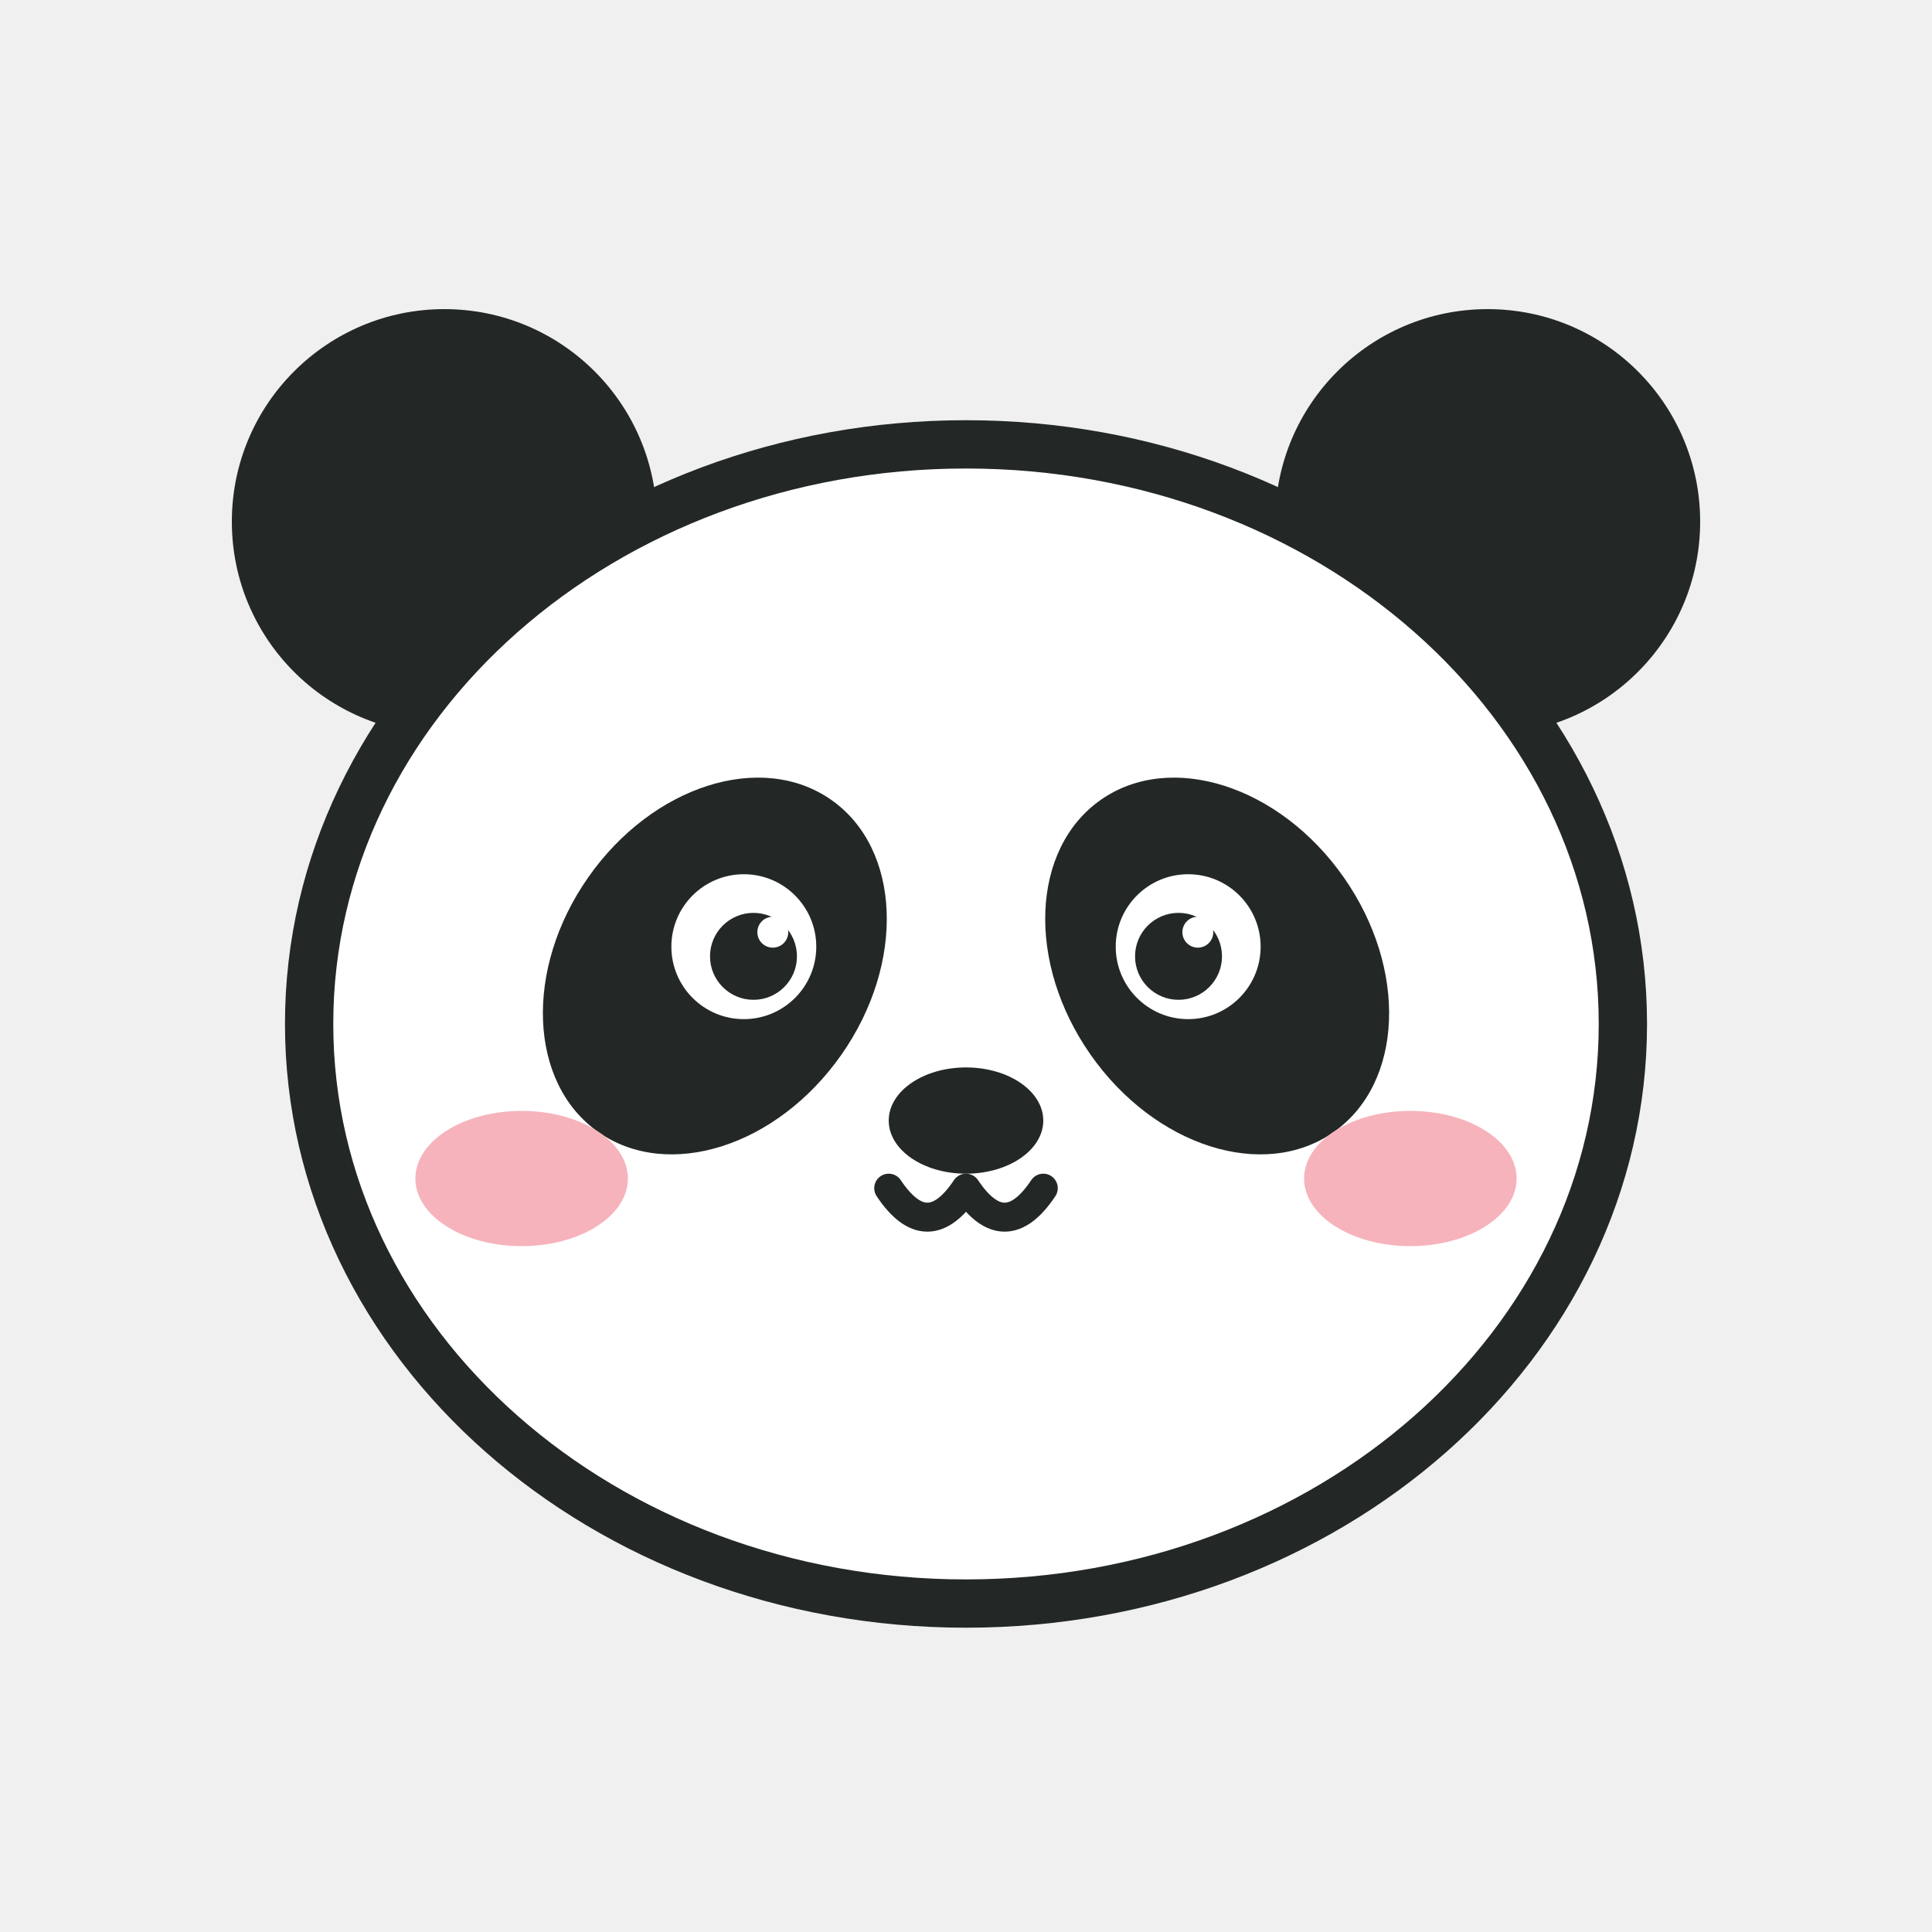
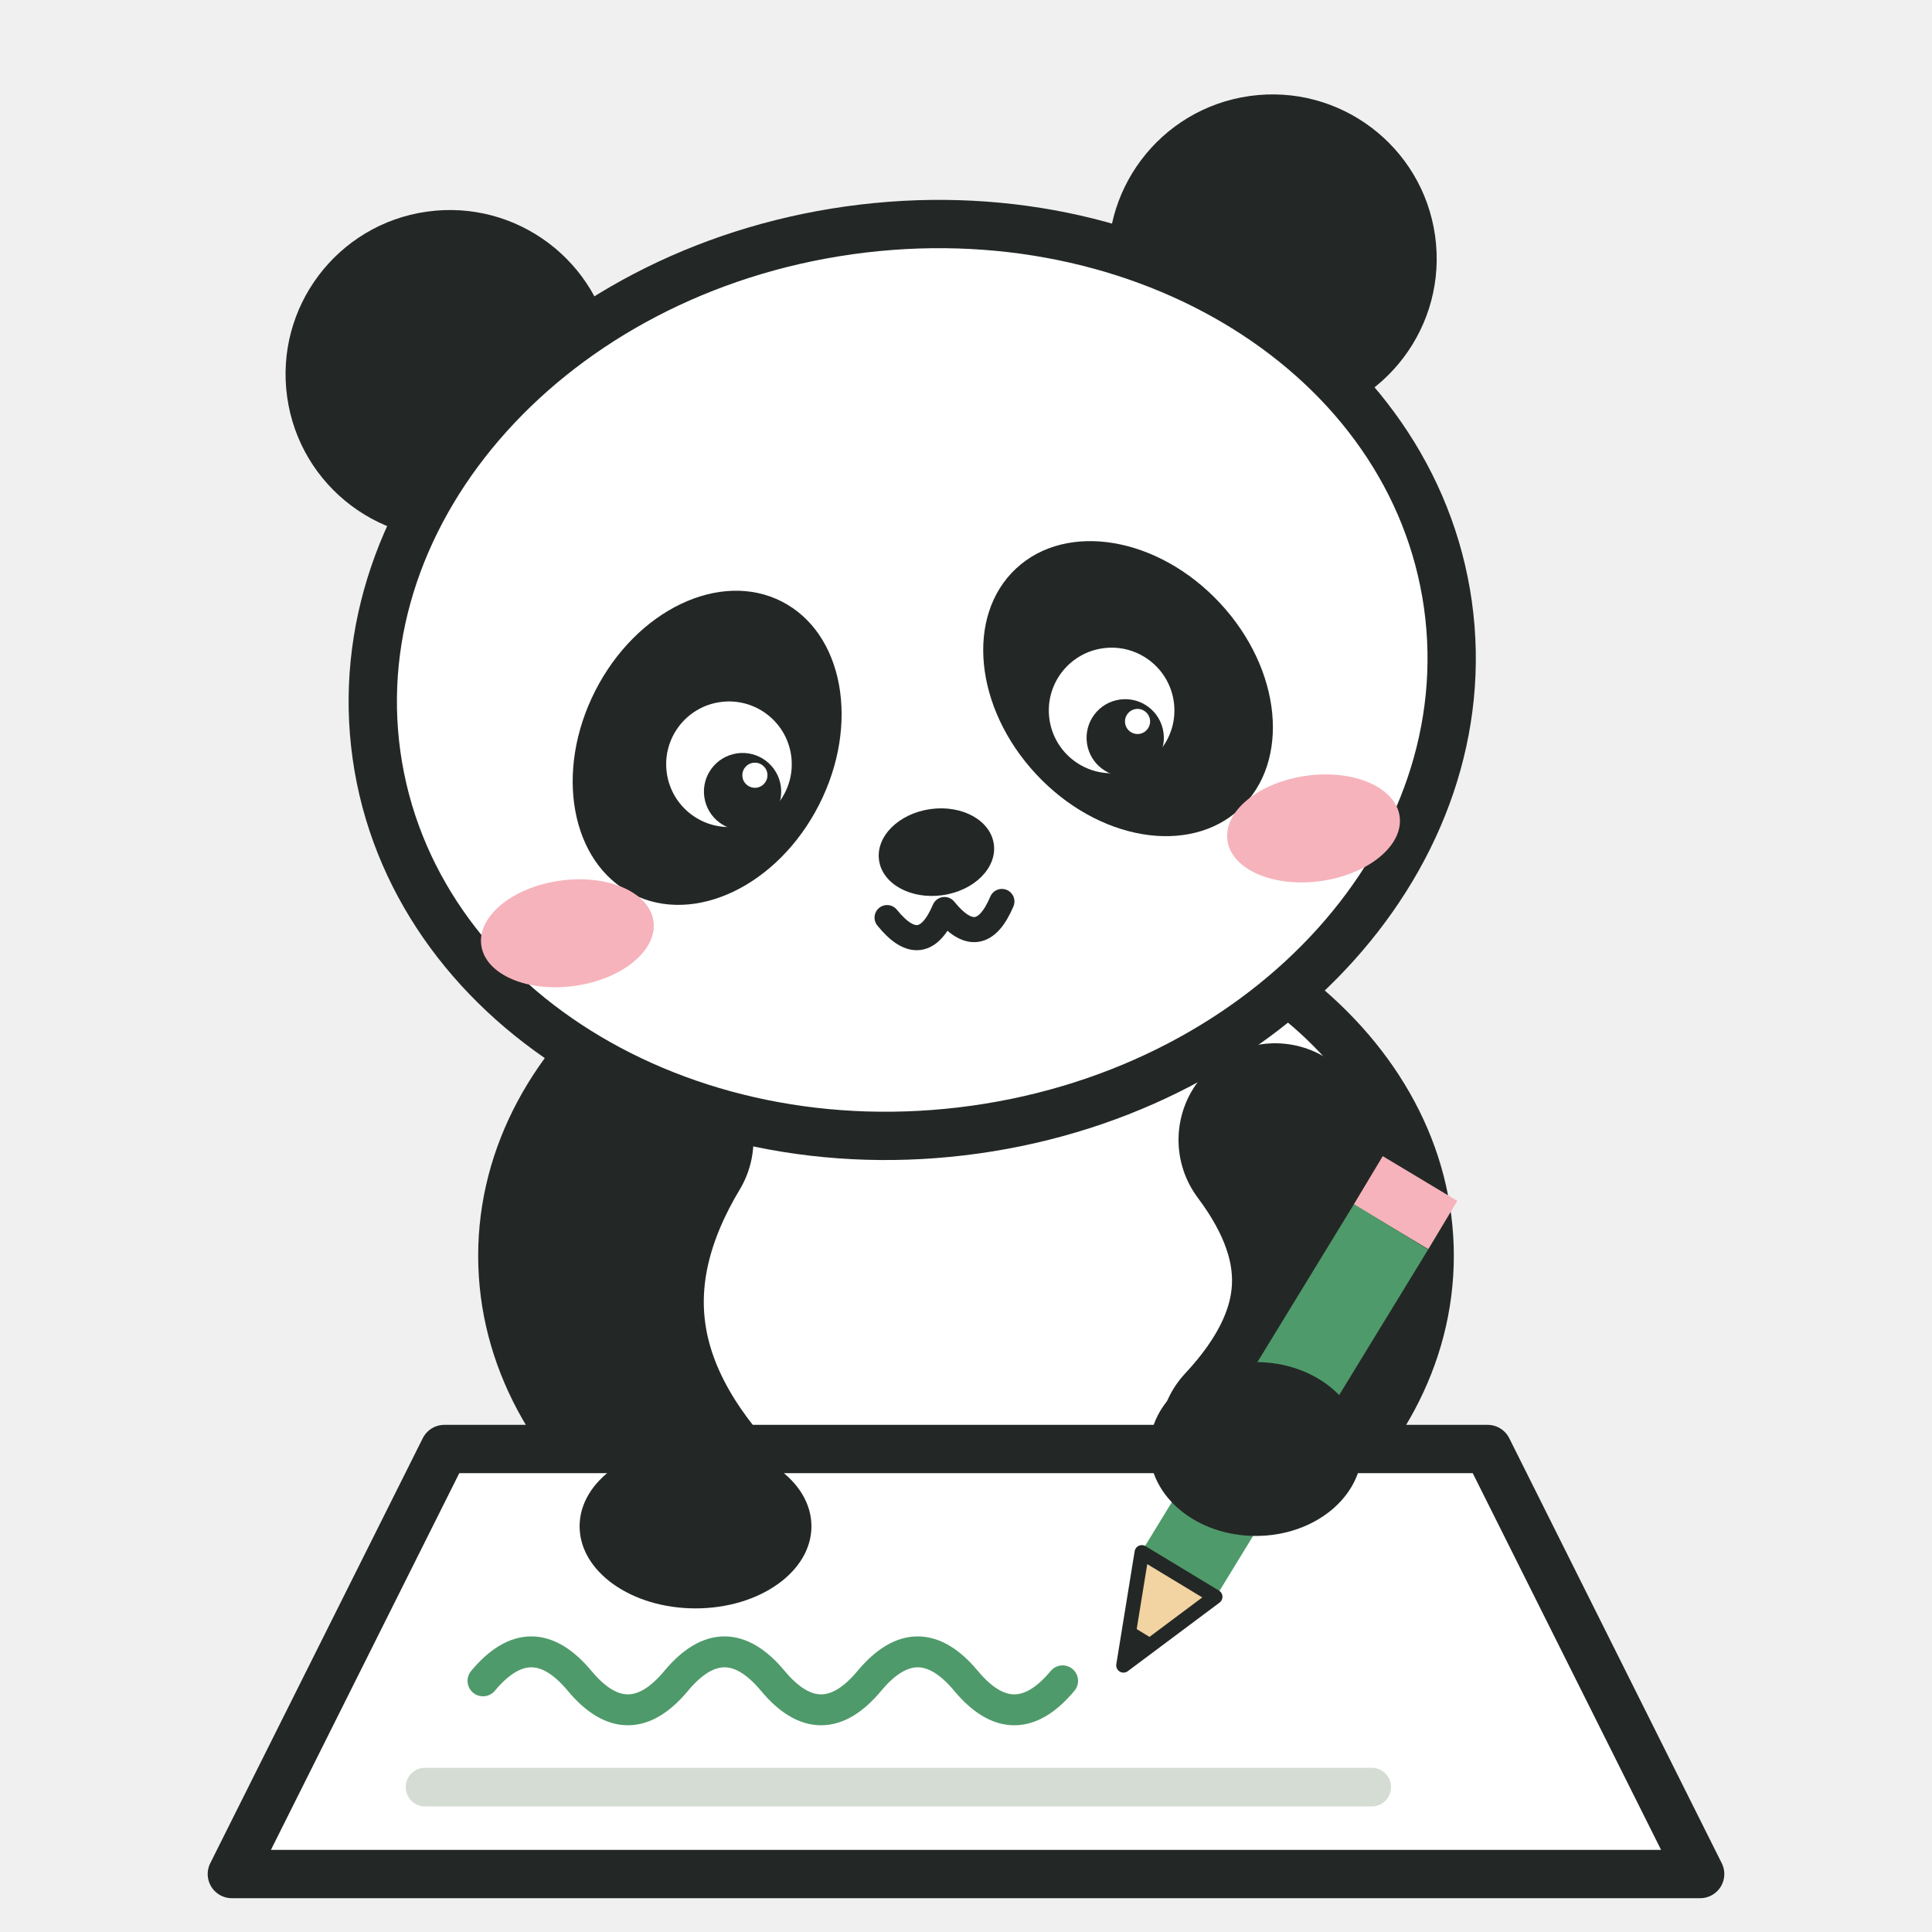
- <svg xmlns="http://www.w3.org/2000/svg" viewBox="0 -2 200 200" width="512" height="512">
-   <circle cx="46" cy="52" r="22" fill="#232826" />
-   <circle cx="154" cy="52" r="22" fill="#232826" />
-   <ellipse cx="100" cy="104" rx="68" ry="60" fill="#FFFFFF" stroke="#232826" stroke-width="5" />
-   <ellipse cx="74" cy="98" rx="16" ry="21" transform="rotate(35 74 98)" fill="#232826" />
-   <ellipse cx="126" cy="98" rx="16" ry="21" transform="rotate(-35 126 98)" fill="#232826" />
-   <circle cx="77" cy="96" r="7.5" fill="#FFFFFF" />
-   <circle cx="123" cy="96" r="7.5" fill="#FFFFFF" />
-   <circle cx="78" cy="97" r="4.5" fill="#232826" />
-   <circle cx="122" cy="97" r="4.5" fill="#232826" />
-   <ellipse cx="54" cy="120" rx="11" ry="7" fill="#F6B3BC" />
-   <ellipse cx="146" cy="120" rx="11" ry="7" fill="#F6B3BC" />
-   <ellipse cx="100" cy="114" rx="8" ry="5.5" fill="#232826" />
-   <circle cx="80" cy="94.5" r="1.6" fill="#FFFFFF" />
-   <circle cx="124" cy="94.5" r="1.6" fill="#FFFFFF" />
-   <path d="M92,121 Q96,127 100,121 Q104,127 108,121" fill="none" stroke="#232826" stroke-width="3" stroke-linecap="round" stroke-linejoin="round" />
+ <svg xmlns="http://www.w3.org/2000/svg" viewBox="0 0 200 200" width="512" height="512">
+   <ellipse cx="100" cy="130" rx="48" ry="38" fill="#FFFFFF" stroke="#232826" stroke-width="5" />
+   <path d="M68,118 Q56,138 72,156" fill="none" stroke="#232826" stroke-width="20" stroke-linecap="round" />
+   <path d="M132,118 Q144,134 130,149" fill="none" stroke="#232826" stroke-width="20" stroke-linecap="round" />
+   <g transform="rotate(-8 100 110)">
+     <circle cx="57" cy="32" r="17" fill="#232826" />
+     <circle cx="143" cy="32" r="17" fill="#232826" />
+     <ellipse cx="100" cy="70" rx="56" ry="47" fill="#FFFFFF" stroke="#232826" stroke-width="5" />
+     <ellipse cx="78" cy="74" rx="13" ry="17" transform="rotate(35 78 74)" fill="#232826" />
+     <ellipse cx="122" cy="74" rx="13" ry="17" transform="rotate(-35 122 74)" fill="#232826" />
+     <circle cx="80" cy="76" r="6.5" fill="#FFFFFF" />
+     <circle cx="120" cy="76" r="6.5" fill="#FFFFFF" />
+     <circle cx="81" cy="79" r="4" fill="#232826" />
+     <circle cx="121" cy="79" r="4" fill="#232826" />
+     <circle cx="82.5" cy="77.5" r="1.3" fill="#FFFFFF" />
+     <circle cx="122.5" cy="77.5" r="1.3" fill="#FFFFFF" />
+     <ellipse cx="61" cy="91" rx="9" ry="5.5" fill="#F6B3BC" />
+     <ellipse cx="139" cy="91" rx="9" ry="5.5" fill="#F6B3BC" />
+     <ellipse cx="100" cy="88" rx="6" ry="4.5" fill="#232826" />
+     <path d="M94,94 Q97,99 100,94 Q103,99 106,94" fill="none" stroke="#232826" stroke-width="2.6" stroke-linecap="round" stroke-linejoin="round" />
+   </g>
+   <path d="M46,150 H154 L176,194 H24 Z" fill="#FFFFFF" stroke="#232826" stroke-width="5" stroke-linejoin="round" />
+   <path d="M50,174 q5,-6 10,0 t10,0 t10,0 t10,0 t10,0 t10,0" fill="none" stroke="#4F9A6A" stroke-width="3.2" stroke-linecap="round" />
+   <line x1="44" y1="185" x2="142" y2="185" stroke="#D5DCD3" stroke-width="4" stroke-linecap="round" />
+   <line x1="147" y1="122" x2="144" y2="127" stroke="#F6B3BC" stroke-width="9" />
+   <line x1="144" y1="127" x2="122" y2="163" stroke="#4F9A6A" stroke-width="9" />
+   <polygon points="125.8,165.3 118.2,160.7 116.3,172.4" fill="#F2D3A2" stroke="#232826" stroke-width="1.5" stroke-linejoin="round" />
+   <polygon points="117.6,168.6 116.3,172.4 119.4,169.7" fill="#232826" />
+   <ellipse cx="72" cy="158" rx="12" ry="8.5" fill="#232826" />
+   <ellipse cx="130" cy="150" rx="11" ry="9" fill="#232826" />
</svg>
